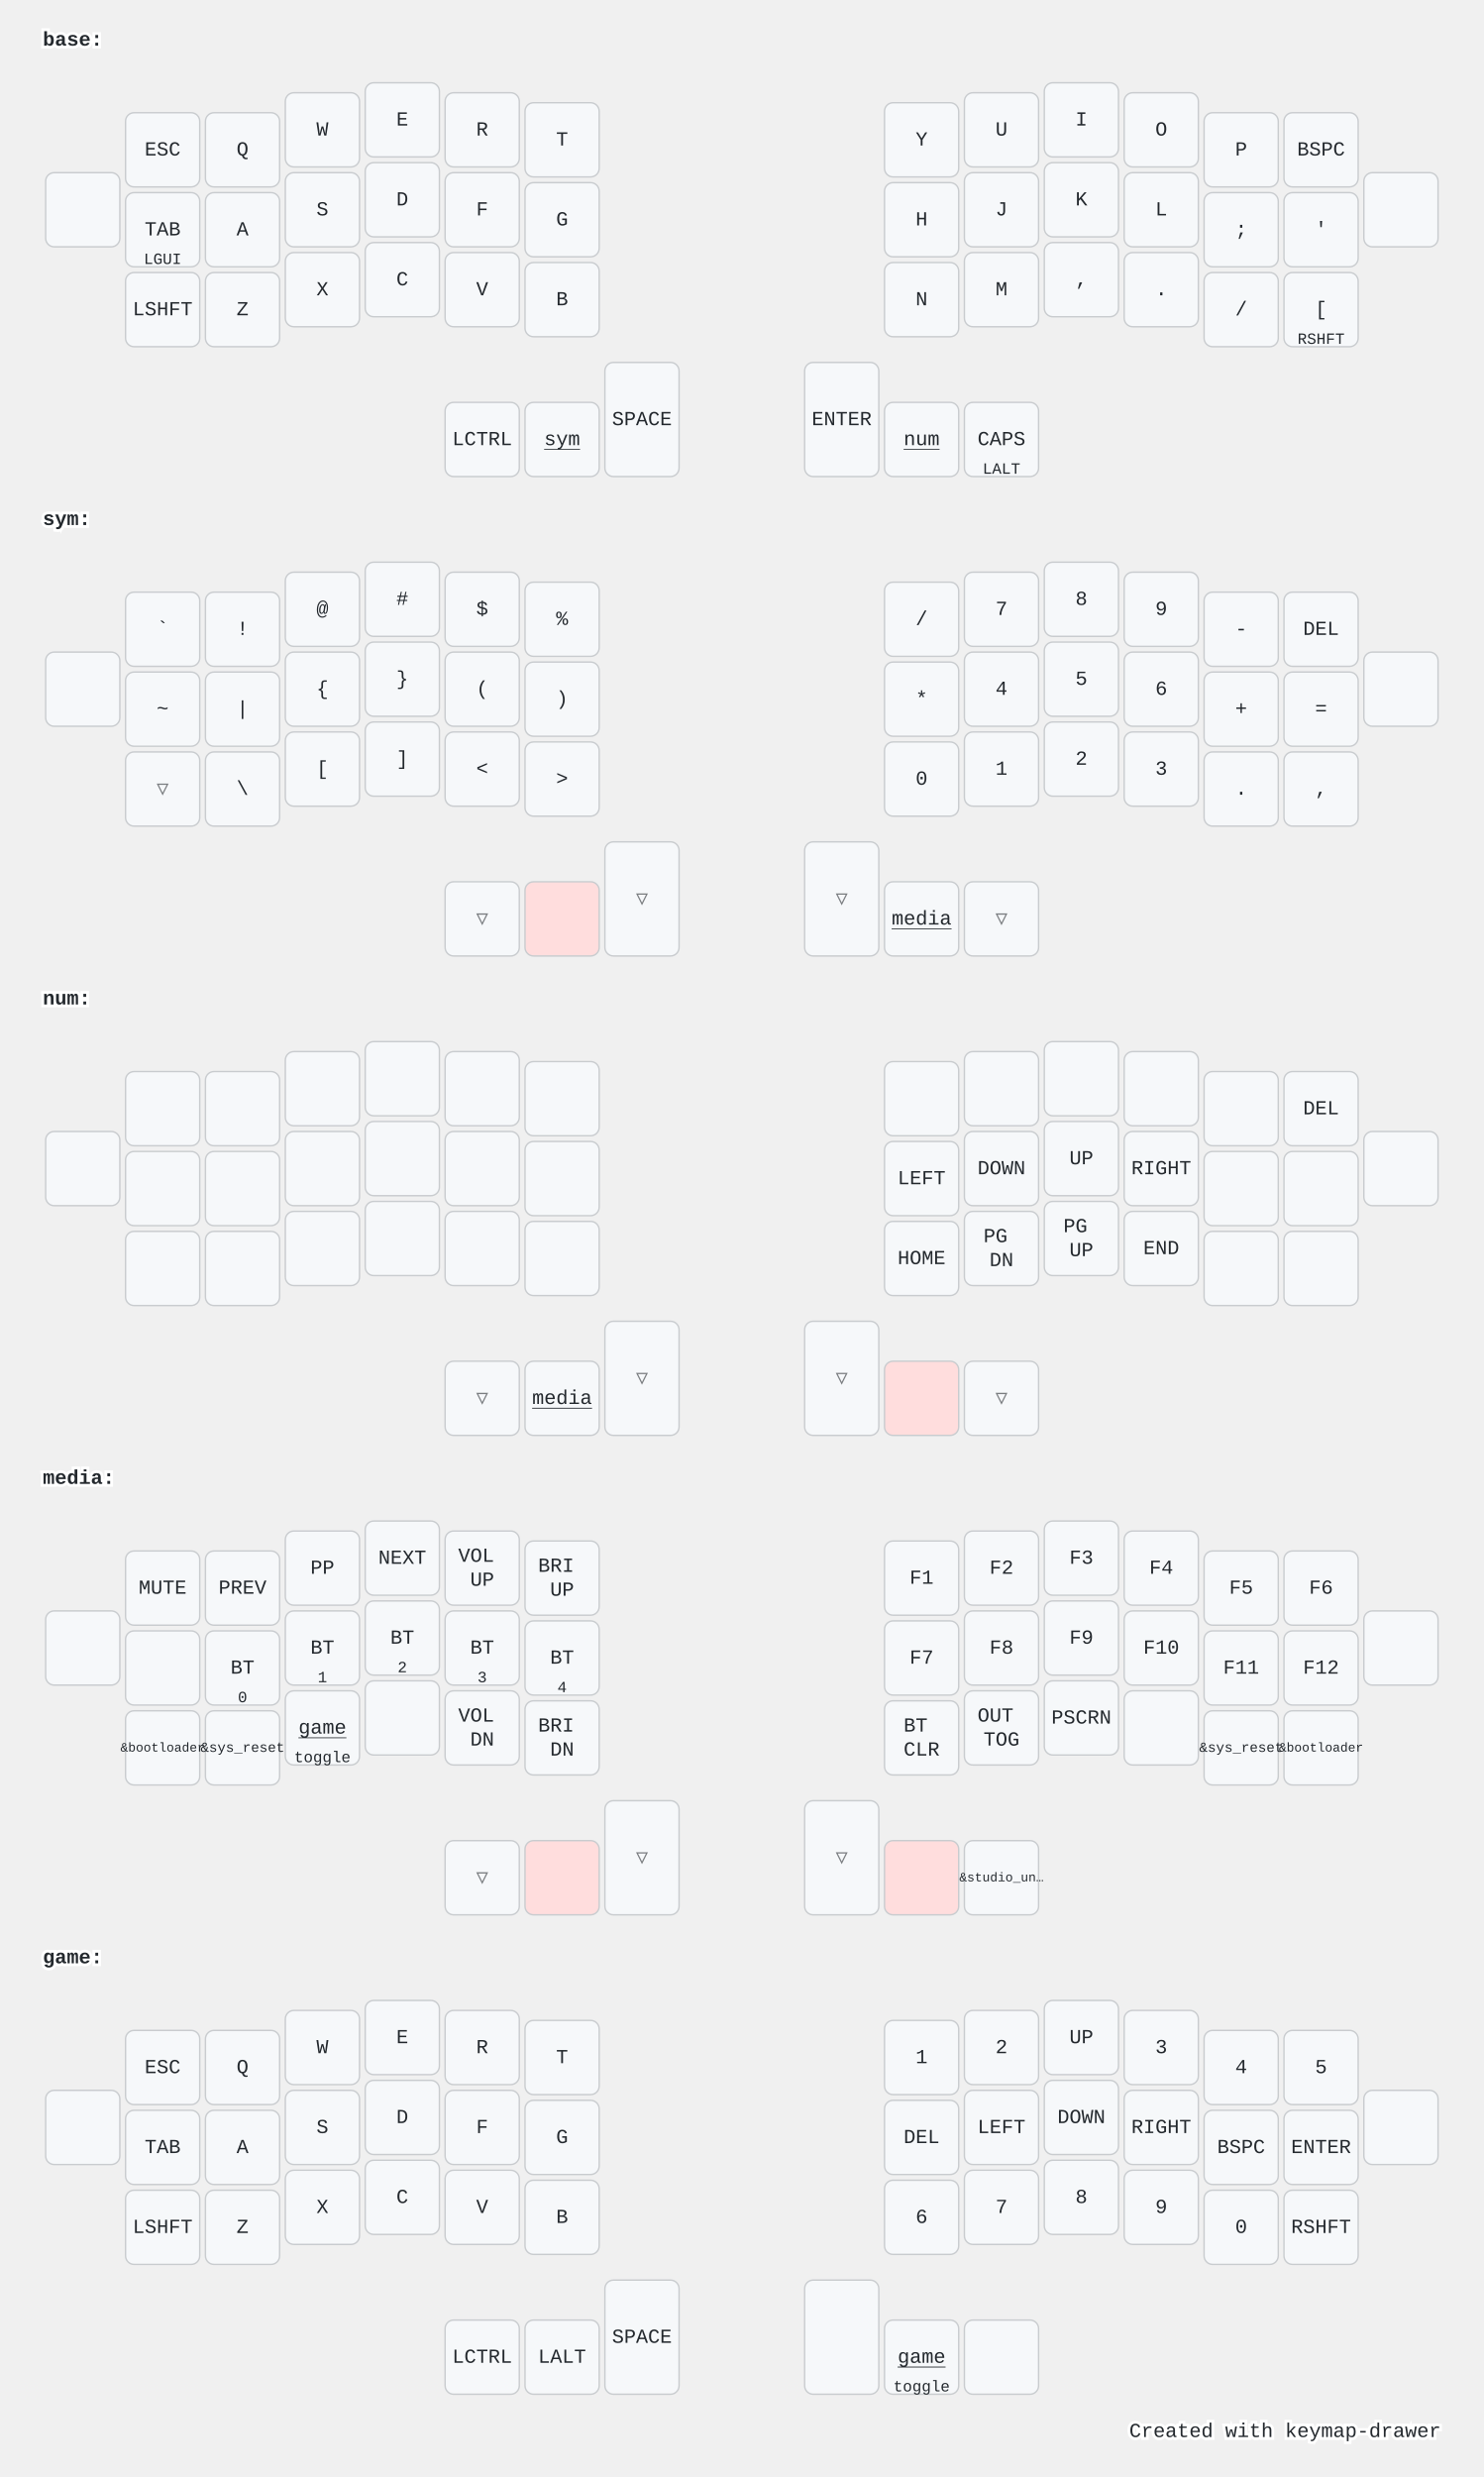
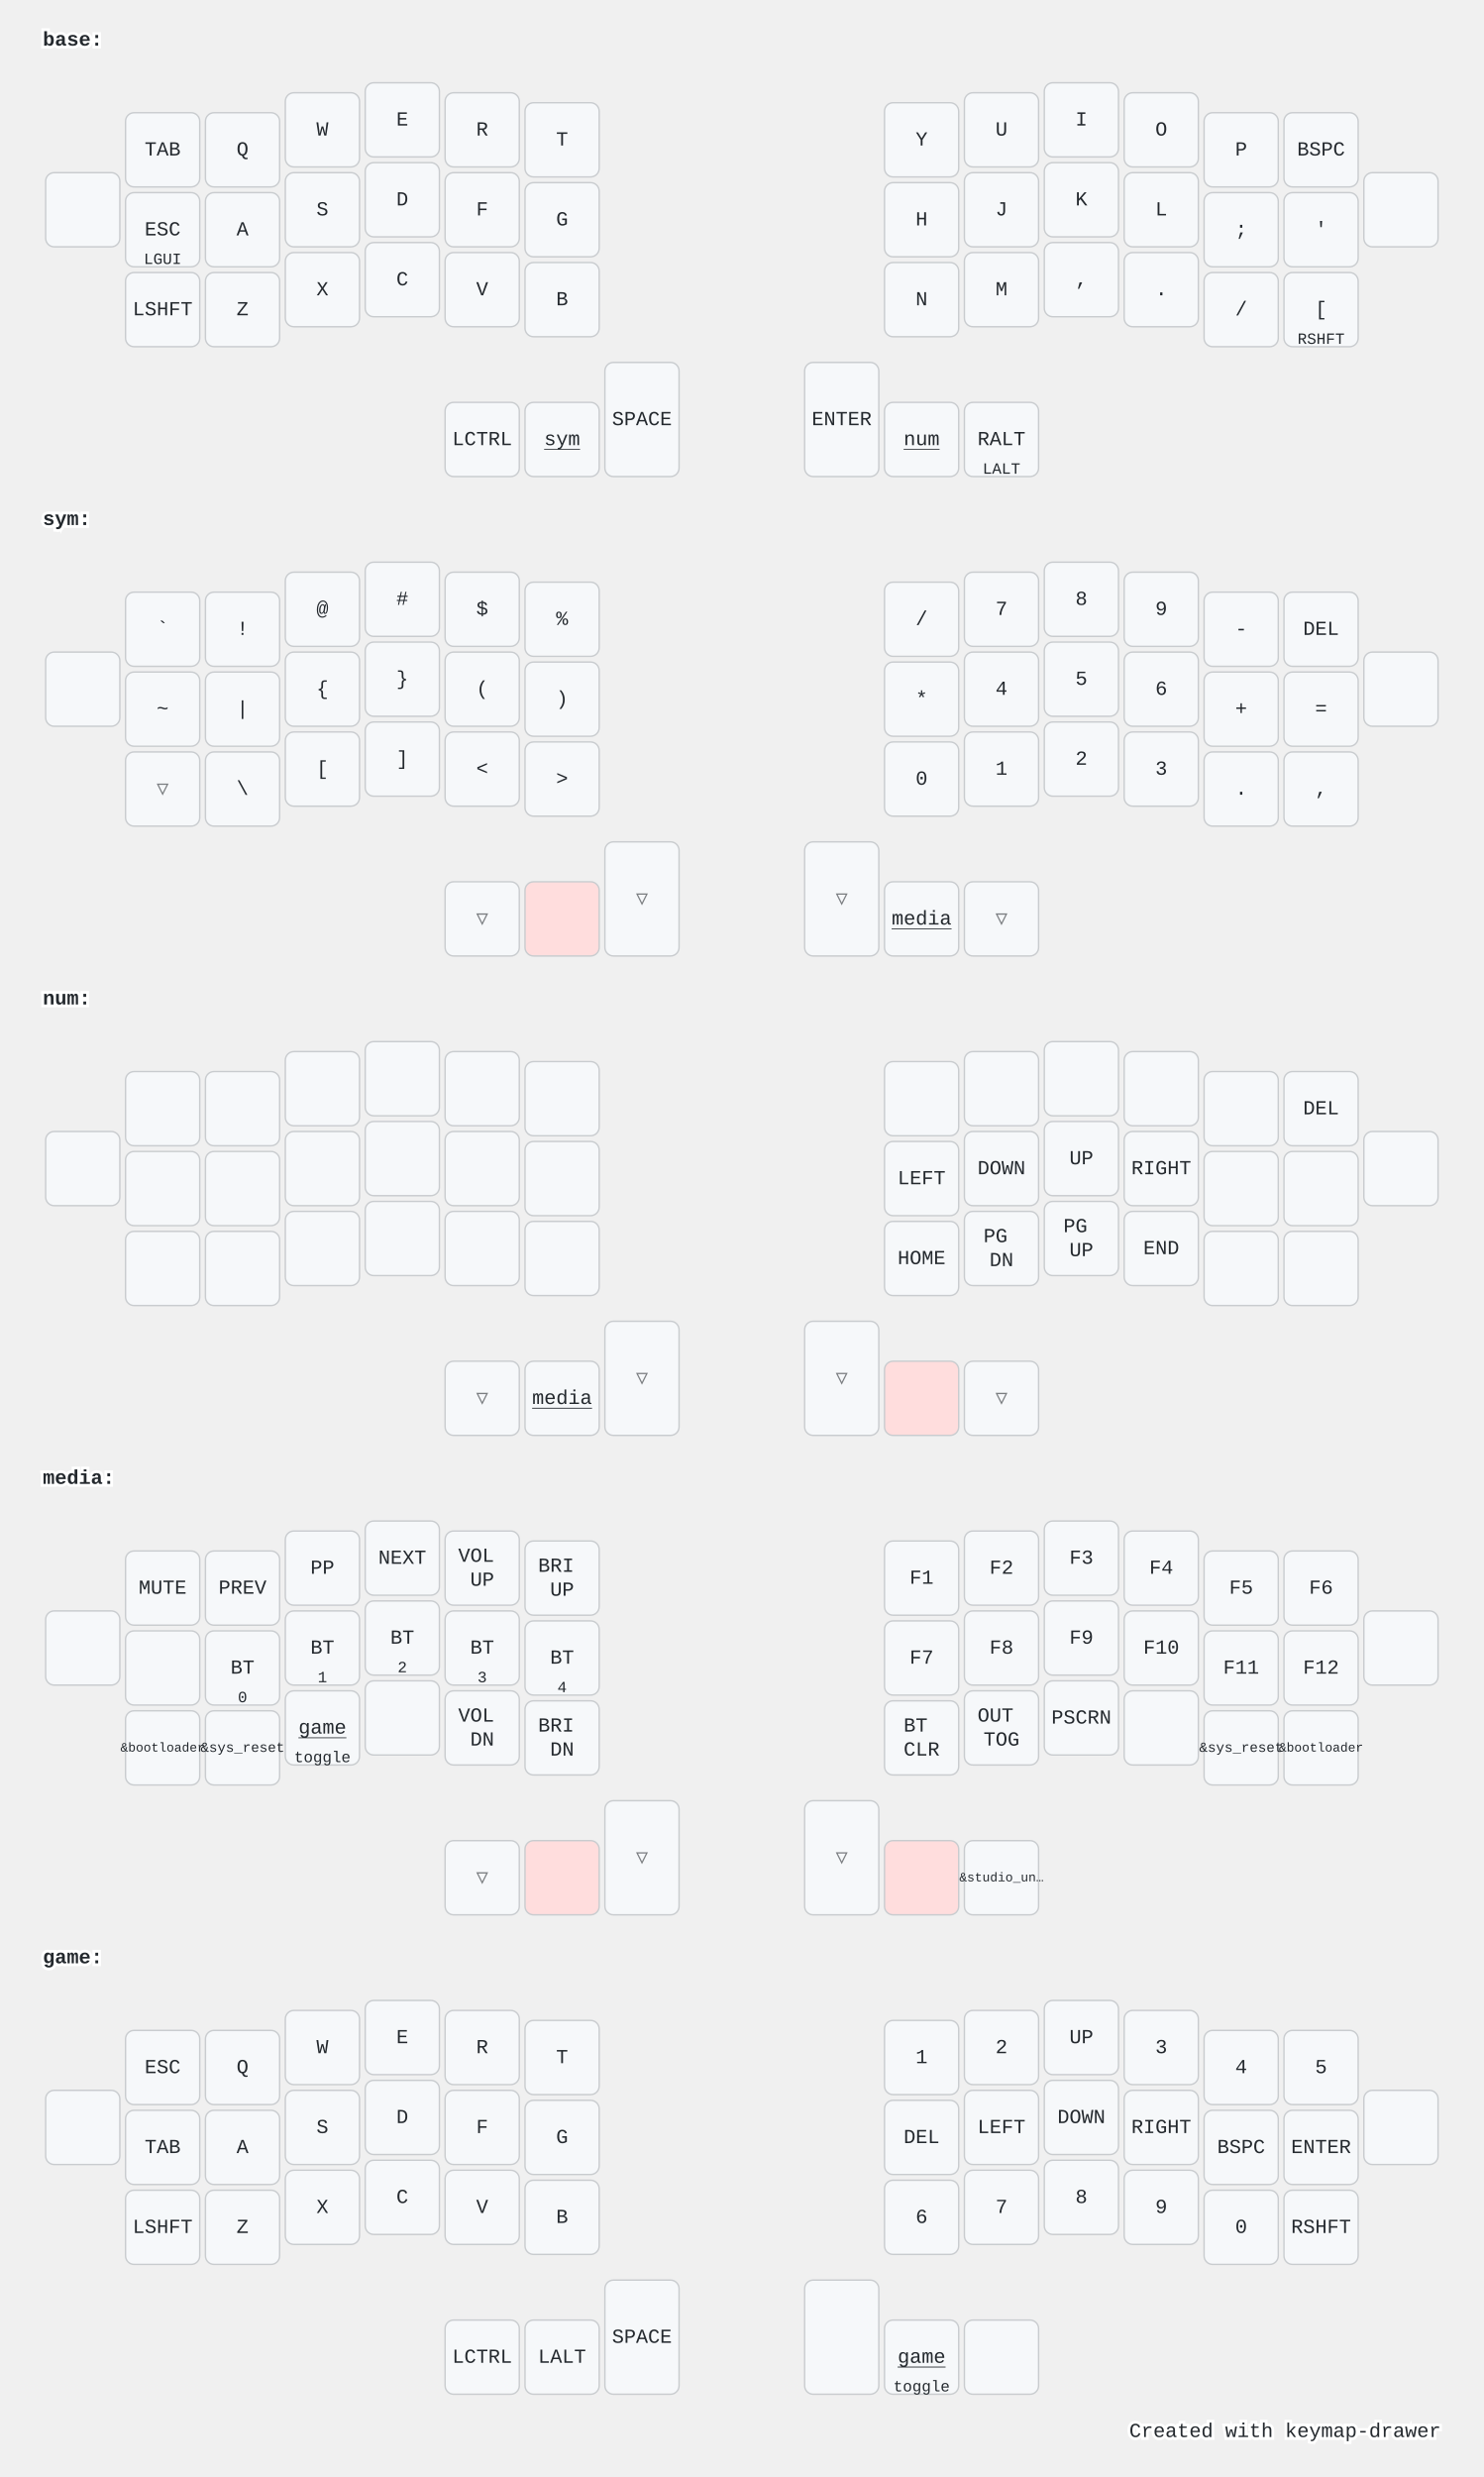
<svg xmlns="http://www.w3.org/2000/svg" width="1040" height="1736" viewBox="0 0 1040 1736" class="keymap">
  <style>/* inherit to force styles through use tags */
svg path {
    fill: inherit;
}

/* font and background color specifications */
svg.keymap {
    font-family: SFMono-Regular,Consolas,Liberation Mono,Menlo,monospace;
    font-size: 14px;
    font-kerning: normal;
    text-rendering: optimizeLegibility;
    fill: #24292e;
}

/* default key styling */
rect.key {
    fill: #f6f8fa;
}

rect.key, rect.combo {
    stroke: #c9cccf;
    stroke-width: 1;
}

/* default key side styling, only used is draw_key_sides is set */
rect.side {
    filter: brightness(90%);
}

/* color accent for combo boxes */
rect.combo, rect.combo-separate {
    fill: #cdf;
}

/* color accent for held keys */
rect.held, rect.combo.held {
    fill: #fdd;
}

/* color accent for ghost (optional) keys */
rect.ghost, rect.combo.ghost {
    stroke-dasharray: 4, 4;
    stroke-width: 2;
}

text {
    text-anchor: middle;
    dominant-baseline: middle;
}

/* styling for layer labels */
text.label {
    font-weight: bold;
    text-anchor: start;
    stroke: white;
    stroke-width: 4;
    paint-order: stroke;
}

/* styling for optional footer */
text.footer {
    text-anchor: end;
    dominant-baseline: auto;
    stroke: white;
    stroke-width: 4;
    paint-order: stroke;
}

/* styling for combo tap, and key non-tap label text */
text.combo, text.hold, text.shifted, text.left, text.right, text.tl, text.tr, text.bl, text.br {
    font-size: 11px;
}

text.hold, text.bl, text.br {
    text-anchor: middle;
    dominant-baseline: auto;
}

text.shifted, text.tl, text.tr {
    text-anchor: middle;
    dominant-baseline: hanging;
}

text.left, text.tl, text.bl {
    text-anchor: start;
}

text.right, text.tr, text.br {
    text-anchor: end;
}

text.layer-activator {
    text-decoration: underline;
}

/* styling for hold/shifted label text in combo box */
text.combo.hold, text.combo.shifted, text.combo.left, text.combo.right {
    font-size: 8px;
}

/* lighter symbol for transparent keys */
text.trans {
    fill: #7b7e81;
}

/* styling for combo dendrons */
path.combo {
    stroke-width: 1;
    stroke: gray;
    fill: none;
}

/* Start Tabler Icons Cleanup */
/* cannot use height/width with glyphs */
.icon-tabler &gt; path {
    fill: inherit;
    stroke: inherit;
    stroke-width: 2;
}
/* hide tabler's default box */
.icon-tabler &gt; path[stroke="none"][fill="none"] {
    visibility: hidden;
}
/* End Tabler Icons Cleanup */

@media (prefers-color-scheme: dark) {
svg.keymap { fill: #d1d6db; }
rect.key { fill: #3f4750; }
rect.key, rect.combo { stroke: #60666c; }
rect.combo, rect.combo-separate { fill: #1f3d7a; }
rect.held, rect.combo.held { fill: #854747; }
text.label, text.footer { stroke: black; }
text.trans { fill: #7e8184; }
path.combo { stroke: #7f7f7f; }

}</style>
  <g transform="translate(30, 0)" class="layer-base">
    <text x="0" y="28" class="label" id="base">base:</text>
    <g transform="translate(0, 56)">
      <g transform="translate(28, 91)" class="key keypos-0">
        <rect rx="6" ry="6" x="-26" y="-26" width="52" height="52" class="key" />
      </g>
      <g transform="translate(84, 49)" class="key keypos-1">
        <rect rx="6" ry="6" x="-26" y="-26" width="52" height="52" class="key" />
+         <text x="0" y="0" class="key tap">TAB</text>
+       </g>
+       <g transform="translate(140, 49)" class="key keypos-2">
+         <rect rx="6" ry="6" x="-26" y="-26" width="52" height="52" class="key" />
+         <text x="0" y="0" class="key tap">Q</text>
+       </g>
+       <g transform="translate(196, 35)" class="key keypos-3">
+         <rect rx="6" ry="6" x="-26" y="-26" width="52" height="52" class="key" />
+         <text x="0" y="0" class="key tap">W</text>
+       </g>
+       <g transform="translate(252, 28)" class="key keypos-4">
+         <rect rx="6" ry="6" x="-26" y="-26" width="52" height="52" class="key" />
+         <text x="0" y="0" class="key tap">E</text>
+       </g>
+       <g transform="translate(308, 35)" class="key keypos-5">
+         <rect rx="6" ry="6" x="-26" y="-26" width="52" height="52" class="key" />
+         <text x="0" y="0" class="key tap">R</text>
+       </g>
+       <g transform="translate(364, 42)" class="key keypos-6">
+         <rect rx="6" ry="6" x="-26" y="-26" width="52" height="52" class="key" />
+         <text x="0" y="0" class="key tap">T</text>
+       </g>
+       <g transform="translate(616, 42)" class="key keypos-7">
+         <rect rx="6" ry="6" x="-26" y="-26" width="52" height="52" class="key" />
+         <text x="0" y="0" class="key tap">Y</text>
+       </g>
+       <g transform="translate(672, 35)" class="key keypos-8">
+         <rect rx="6" ry="6" x="-26" y="-26" width="52" height="52" class="key" />
+         <text x="0" y="0" class="key tap">U</text>
+       </g>
+       <g transform="translate(728, 28)" class="key keypos-9">
+         <rect rx="6" ry="6" x="-26" y="-26" width="52" height="52" class="key" />
+         <text x="0" y="0" class="key tap">I</text>
+       </g>
+       <g transform="translate(784, 35)" class="key keypos-10">
+         <rect rx="6" ry="6" x="-26" y="-26" width="52" height="52" class="key" />
+         <text x="0" y="0" class="key tap">O</text>
+       </g>
+       <g transform="translate(840, 49)" class="key keypos-11">
+         <rect rx="6" ry="6" x="-26" y="-26" width="52" height="52" class="key" />
+         <text x="0" y="0" class="key tap">P</text>
+       </g>
+       <g transform="translate(896, 49)" class="key keypos-12">
+         <rect rx="6" ry="6" x="-26" y="-26" width="52" height="52" class="key" />
+         <text x="0" y="0" class="key tap">BSPC</text>
+       </g>
+       <g transform="translate(952, 91)" class="key keypos-13">
+         <rect rx="6" ry="6" x="-26" y="-26" width="52" height="52" class="key" />
+       </g>
+       <g transform="translate(84, 105)" class="key keypos-14">
+         <rect rx="6" ry="6" x="-26" y="-26" width="52" height="52" class="key" />
        <text x="0" y="0" class="key tap">ESC</text>
-       </g>
-       <g transform="translate(140, 49)" class="key keypos-2">
-         <rect rx="6" ry="6" x="-26" y="-26" width="52" height="52" class="key" />
-         <text x="0" y="0" class="key tap">Q</text>
-       </g>
-       <g transform="translate(196, 35)" class="key keypos-3">
-         <rect rx="6" ry="6" x="-26" y="-26" width="52" height="52" class="key" />
-         <text x="0" y="0" class="key tap">W</text>
-       </g>
-       <g transform="translate(252, 28)" class="key keypos-4">
-         <rect rx="6" ry="6" x="-26" y="-26" width="52" height="52" class="key" />
-         <text x="0" y="0" class="key tap">E</text>
-       </g>
-       <g transform="translate(308, 35)" class="key keypos-5">
-         <rect rx="6" ry="6" x="-26" y="-26" width="52" height="52" class="key" />
-         <text x="0" y="0" class="key tap">R</text>
-       </g>
-       <g transform="translate(364, 42)" class="key keypos-6">
-         <rect rx="6" ry="6" x="-26" y="-26" width="52" height="52" class="key" />
-         <text x="0" y="0" class="key tap">T</text>
-       </g>
-       <g transform="translate(616, 42)" class="key keypos-7">
-         <rect rx="6" ry="6" x="-26" y="-26" width="52" height="52" class="key" />
-         <text x="0" y="0" class="key tap">Y</text>
-       </g>
-       <g transform="translate(672, 35)" class="key keypos-8">
-         <rect rx="6" ry="6" x="-26" y="-26" width="52" height="52" class="key" />
-         <text x="0" y="0" class="key tap">U</text>
-       </g>
-       <g transform="translate(728, 28)" class="key keypos-9">
-         <rect rx="6" ry="6" x="-26" y="-26" width="52" height="52" class="key" />
-         <text x="0" y="0" class="key tap">I</text>
-       </g>
-       <g transform="translate(784, 35)" class="key keypos-10">
-         <rect rx="6" ry="6" x="-26" y="-26" width="52" height="52" class="key" />
-         <text x="0" y="0" class="key tap">O</text>
-       </g>
-       <g transform="translate(840, 49)" class="key keypos-11">
-         <rect rx="6" ry="6" x="-26" y="-26" width="52" height="52" class="key" />
-         <text x="0" y="0" class="key tap">P</text>
-       </g>
-       <g transform="translate(896, 49)" class="key keypos-12">
-         <rect rx="6" ry="6" x="-26" y="-26" width="52" height="52" class="key" />
-         <text x="0" y="0" class="key tap">BSPC</text>
-       </g>
-       <g transform="translate(952, 91)" class="key keypos-13">
-         <rect rx="6" ry="6" x="-26" y="-26" width="52" height="52" class="key" />
-       </g>
-       <g transform="translate(84, 105)" class="key keypos-14">
-         <rect rx="6" ry="6" x="-26" y="-26" width="52" height="52" class="key" />
-         <text x="0" y="0" class="key tap">TAB</text>
        <text x="0" y="24" class="key hold">LGUI</text>
      </g>
      <g transform="translate(140, 105)" class="key keypos-15">
        <rect rx="6" ry="6" x="-26" y="-26" width="52" height="52" class="key" />
        <text x="0" y="0" class="key tap">A</text>
      </g>
      <g transform="translate(196, 91)" class="key keypos-16">
        <rect rx="6" ry="6" x="-26" y="-26" width="52" height="52" class="key" />
        <text x="0" y="0" class="key tap">S</text>
      </g>
      <g transform="translate(252, 84)" class="key keypos-17">
        <rect rx="6" ry="6" x="-26" y="-26" width="52" height="52" class="key" />
        <text x="0" y="0" class="key tap">D</text>
      </g>
      <g transform="translate(308, 91)" class="key keypos-18">
        <rect rx="6" ry="6" x="-26" y="-26" width="52" height="52" class="key" />
        <text x="0" y="0" class="key tap">F</text>
      </g>
      <g transform="translate(364, 98)" class="key keypos-19">
        <rect rx="6" ry="6" x="-26" y="-26" width="52" height="52" class="key" />
        <text x="0" y="0" class="key tap">G</text>
      </g>
      <g transform="translate(616, 98)" class="key keypos-20">
        <rect rx="6" ry="6" x="-26" y="-26" width="52" height="52" class="key" />
        <text x="0" y="0" class="key tap">H</text>
      </g>
      <g transform="translate(672, 91)" class="key keypos-21">
        <rect rx="6" ry="6" x="-26" y="-26" width="52" height="52" class="key" />
        <text x="0" y="0" class="key tap">J</text>
      </g>
      <g transform="translate(728, 84)" class="key keypos-22">
        <rect rx="6" ry="6" x="-26" y="-26" width="52" height="52" class="key" />
        <text x="0" y="0" class="key tap">K</text>
      </g>
      <g transform="translate(784, 91)" class="key keypos-23">
        <rect rx="6" ry="6" x="-26" y="-26" width="52" height="52" class="key" />
        <text x="0" y="0" class="key tap">L</text>
      </g>
      <g transform="translate(840, 105)" class="key keypos-24">
        <rect rx="6" ry="6" x="-26" y="-26" width="52" height="52" class="key" />
        <text x="0" y="0" class="key tap">;</text>
      </g>
      <g transform="translate(896, 105)" class="key keypos-25">
        <rect rx="6" ry="6" x="-26" y="-26" width="52" height="52" class="key" />
        <text x="0" y="0" class="key tap">'</text>
      </g>
      <g transform="translate(84, 161)" class="key keypos-26">
        <rect rx="6" ry="6" x="-26" y="-26" width="52" height="52" class="key" />
        <text x="0" y="0" class="key tap">LSHFT</text>
      </g>
      <g transform="translate(140, 161)" class="key keypos-27">
        <rect rx="6" ry="6" x="-26" y="-26" width="52" height="52" class="key" />
        <text x="0" y="0" class="key tap">Z</text>
      </g>
      <g transform="translate(196, 147)" class="key keypos-28">
        <rect rx="6" ry="6" x="-26" y="-26" width="52" height="52" class="key" />
        <text x="0" y="0" class="key tap">X</text>
      </g>
      <g transform="translate(252, 140)" class="key keypos-29">
        <rect rx="6" ry="6" x="-26" y="-26" width="52" height="52" class="key" />
        <text x="0" y="0" class="key tap">C</text>
      </g>
      <g transform="translate(308, 147)" class="key keypos-30">
        <rect rx="6" ry="6" x="-26" y="-26" width="52" height="52" class="key" />
        <text x="0" y="0" class="key tap">V</text>
      </g>
      <g transform="translate(364, 154)" class="key keypos-31">
        <rect rx="6" ry="6" x="-26" y="-26" width="52" height="52" class="key" />
        <text x="0" y="0" class="key tap">B</text>
      </g>
      <g transform="translate(616, 154)" class="key keypos-32">
        <rect rx="6" ry="6" x="-26" y="-26" width="52" height="52" class="key" />
        <text x="0" y="0" class="key tap">N</text>
      </g>
      <g transform="translate(672, 147)" class="key keypos-33">
        <rect rx="6" ry="6" x="-26" y="-26" width="52" height="52" class="key" />
        <text x="0" y="0" class="key tap">M</text>
      </g>
      <g transform="translate(728, 140)" class="key keypos-34">
        <rect rx="6" ry="6" x="-26" y="-26" width="52" height="52" class="key" />
        <text x="0" y="0" class="key tap">,</text>
      </g>
      <g transform="translate(784, 147)" class="key keypos-35">
        <rect rx="6" ry="6" x="-26" y="-26" width="52" height="52" class="key" />
        <text x="0" y="0" class="key tap">.</text>
      </g>
      <g transform="translate(840, 161)" class="key keypos-36">
        <rect rx="6" ry="6" x="-26" y="-26" width="52" height="52" class="key" />
        <text x="0" y="0" class="key tap">/</text>
      </g>
      <g transform="translate(896, 161)" class="key keypos-37">
        <rect rx="6" ry="6" x="-26" y="-26" width="52" height="52" class="key" />
        <text x="0" y="0" class="key tap">[</text>
        <text x="0" y="24" class="key hold">RSHFT</text>
      </g>
      <g transform="translate(308, 252)" class="key keypos-38">
        <rect rx="6" ry="6" x="-26" y="-26" width="52" height="52" class="key" />
        <text x="0" y="0" class="key tap">LCTRL</text>
      </g>
      <g transform="translate(364, 252)" class="key keypos-39">
        <rect rx="6" ry="6" x="-26" y="-26" width="52" height="52" class="key" />
        <a href="#sym">
          <text x="0" y="0" class="key tap layer-activator">sym</text>
        </a>
      </g>
      <g transform="translate(420, 238)" class="key keypos-40">
        <rect rx="6" ry="6" x="-26" y="-40" width="52" height="80" class="key" />
        <text x="0" y="0" class="key tap">SPACE</text>
      </g>
      <g transform="translate(560, 238)" class="key keypos-41">
        <rect rx="6" ry="6" x="-26" y="-40" width="52" height="80" class="key" />
        <text x="0" y="0" class="key tap">ENTER</text>
      </g>
      <g transform="translate(616, 252)" class="key keypos-42">
        <rect rx="6" ry="6" x="-26" y="-26" width="52" height="52" class="key" />
        <a href="#num">
          <text x="0" y="0" class="key tap layer-activator">num</text>
        </a>
      </g>
      <g transform="translate(672, 252)" class="key keypos-43">
        <rect rx="6" ry="6" x="-26" y="-26" width="52" height="52" class="key" />
-         <text x="0" y="0" class="key tap">CAPS</text>
+         <text x="0" y="0" class="key tap">RALT</text>
        <text x="0" y="24" class="key hold">LALT</text>
      </g>
    </g>
  </g>
  <g transform="translate(30, 336)" class="layer-sym">
    <text x="0" y="28" class="label" id="sym">sym:</text>
    <g transform="translate(0, 56)">
      <g transform="translate(28, 91)" class="key keypos-0">
        <rect rx="6" ry="6" x="-26" y="-26" width="52" height="52" class="key" />
      </g>
      <g transform="translate(84, 49)" class="key keypos-1">
        <rect rx="6" ry="6" x="-26" y="-26" width="52" height="52" class="key" />
        <text x="0" y="0" class="key tap">`</text>
      </g>
      <g transform="translate(140, 49)" class="key keypos-2">
        <rect rx="6" ry="6" x="-26" y="-26" width="52" height="52" class="key" />
        <text x="0" y="0" class="key tap">!</text>
      </g>
      <g transform="translate(196, 35)" class="key keypos-3">
        <rect rx="6" ry="6" x="-26" y="-26" width="52" height="52" class="key" />
        <text x="0" y="0" class="key tap">@</text>
      </g>
      <g transform="translate(252, 28)" class="key keypos-4">
        <rect rx="6" ry="6" x="-26" y="-26" width="52" height="52" class="key" />
        <text x="0" y="0" class="key tap">#</text>
      </g>
      <g transform="translate(308, 35)" class="key keypos-5">
        <rect rx="6" ry="6" x="-26" y="-26" width="52" height="52" class="key" />
        <text x="0" y="0" class="key tap">$</text>
      </g>
      <g transform="translate(364, 42)" class="key keypos-6">
        <rect rx="6" ry="6" x="-26" y="-26" width="52" height="52" class="key" />
        <text x="0" y="0" class="key tap">%</text>
      </g>
      <g transform="translate(616, 42)" class="key keypos-7">
        <rect rx="6" ry="6" x="-26" y="-26" width="52" height="52" class="key" />
        <text x="0" y="0" class="key tap">/</text>
      </g>
      <g transform="translate(672, 35)" class="key keypos-8">
        <rect rx="6" ry="6" x="-26" y="-26" width="52" height="52" class="key" />
        <text x="0" y="0" class="key tap">7</text>
      </g>
      <g transform="translate(728, 28)" class="key keypos-9">
        <rect rx="6" ry="6" x="-26" y="-26" width="52" height="52" class="key" />
        <text x="0" y="0" class="key tap">8</text>
      </g>
      <g transform="translate(784, 35)" class="key keypos-10">
        <rect rx="6" ry="6" x="-26" y="-26" width="52" height="52" class="key" />
        <text x="0" y="0" class="key tap">9</text>
      </g>
      <g transform="translate(840, 49)" class="key keypos-11">
        <rect rx="6" ry="6" x="-26" y="-26" width="52" height="52" class="key" />
        <text x="0" y="0" class="key tap">-</text>
      </g>
      <g transform="translate(896, 49)" class="key keypos-12">
        <rect rx="6" ry="6" x="-26" y="-26" width="52" height="52" class="key" />
        <text x="0" y="0" class="key tap">DEL</text>
      </g>
      <g transform="translate(952, 91)" class="key keypos-13">
        <rect rx="6" ry="6" x="-26" y="-26" width="52" height="52" class="key" />
      </g>
      <g transform="translate(84, 105)" class="key keypos-14">
        <rect rx="6" ry="6" x="-26" y="-26" width="52" height="52" class="key" />
        <text x="0" y="0" class="key tap">~</text>
      </g>
      <g transform="translate(140, 105)" class="key keypos-15">
        <rect rx="6" ry="6" x="-26" y="-26" width="52" height="52" class="key" />
        <text x="0" y="0" class="key tap">|</text>
      </g>
      <g transform="translate(196, 91)" class="key keypos-16">
        <rect rx="6" ry="6" x="-26" y="-26" width="52" height="52" class="key" />
        <text x="0" y="0" class="key tap">{</text>
      </g>
      <g transform="translate(252, 84)" class="key keypos-17">
        <rect rx="6" ry="6" x="-26" y="-26" width="52" height="52" class="key" />
        <text x="0" y="0" class="key tap">}</text>
      </g>
      <g transform="translate(308, 91)" class="key keypos-18">
        <rect rx="6" ry="6" x="-26" y="-26" width="52" height="52" class="key" />
        <text x="0" y="0" class="key tap">(</text>
      </g>
      <g transform="translate(364, 98)" class="key keypos-19">
        <rect rx="6" ry="6" x="-26" y="-26" width="52" height="52" class="key" />
        <text x="0" y="0" class="key tap">)</text>
      </g>
      <g transform="translate(616, 98)" class="key keypos-20">
        <rect rx="6" ry="6" x="-26" y="-26" width="52" height="52" class="key" />
        <text x="0" y="0" class="key tap">*</text>
      </g>
      <g transform="translate(672, 91)" class="key keypos-21">
        <rect rx="6" ry="6" x="-26" y="-26" width="52" height="52" class="key" />
        <text x="0" y="0" class="key tap">4</text>
      </g>
      <g transform="translate(728, 84)" class="key keypos-22">
        <rect rx="6" ry="6" x="-26" y="-26" width="52" height="52" class="key" />
        <text x="0" y="0" class="key tap">5</text>
      </g>
      <g transform="translate(784, 91)" class="key keypos-23">
        <rect rx="6" ry="6" x="-26" y="-26" width="52" height="52" class="key" />
        <text x="0" y="0" class="key tap">6</text>
      </g>
      <g transform="translate(840, 105)" class="key keypos-24">
        <rect rx="6" ry="6" x="-26" y="-26" width="52" height="52" class="key" />
        <text x="0" y="0" class="key tap">+</text>
      </g>
      <g transform="translate(896, 105)" class="key keypos-25">
        <rect rx="6" ry="6" x="-26" y="-26" width="52" height="52" class="key" />
        <text x="0" y="0" class="key tap">=</text>
      </g>
      <g transform="translate(84, 161)" class="key trans keypos-26">
        <rect rx="6" ry="6" x="-26" y="-26" width="52" height="52" class="key trans" />
        <text x="0" y="0" class="key trans tap">▽</text>
      </g>
      <g transform="translate(140, 161)" class="key keypos-27">
        <rect rx="6" ry="6" x="-26" y="-26" width="52" height="52" class="key" />
        <text x="0" y="0" class="key tap">\</text>
      </g>
      <g transform="translate(196, 147)" class="key keypos-28">
        <rect rx="6" ry="6" x="-26" y="-26" width="52" height="52" class="key" />
        <text x="0" y="0" class="key tap">[</text>
      </g>
      <g transform="translate(252, 140)" class="key keypos-29">
        <rect rx="6" ry="6" x="-26" y="-26" width="52" height="52" class="key" />
        <text x="0" y="0" class="key tap">]</text>
      </g>
      <g transform="translate(308, 147)" class="key keypos-30">
        <rect rx="6" ry="6" x="-26" y="-26" width="52" height="52" class="key" />
        <text x="0" y="0" class="key tap">&lt;</text>
      </g>
      <g transform="translate(364, 154)" class="key keypos-31">
        <rect rx="6" ry="6" x="-26" y="-26" width="52" height="52" class="key" />
        <text x="0" y="0" class="key tap">&gt;</text>
      </g>
      <g transform="translate(616, 154)" class="key keypos-32">
        <rect rx="6" ry="6" x="-26" y="-26" width="52" height="52" class="key" />
        <text x="0" y="0" class="key tap">0</text>
      </g>
      <g transform="translate(672, 147)" class="key keypos-33">
        <rect rx="6" ry="6" x="-26" y="-26" width="52" height="52" class="key" />
        <text x="0" y="0" class="key tap">1</text>
      </g>
      <g transform="translate(728, 140)" class="key keypos-34">
        <rect rx="6" ry="6" x="-26" y="-26" width="52" height="52" class="key" />
        <text x="0" y="0" class="key tap">2</text>
      </g>
      <g transform="translate(784, 147)" class="key keypos-35">
        <rect rx="6" ry="6" x="-26" y="-26" width="52" height="52" class="key" />
        <text x="0" y="0" class="key tap">3</text>
      </g>
      <g transform="translate(840, 161)" class="key keypos-36">
        <rect rx="6" ry="6" x="-26" y="-26" width="52" height="52" class="key" />
        <text x="0" y="0" class="key tap">.</text>
      </g>
      <g transform="translate(896, 161)" class="key keypos-37">
        <rect rx="6" ry="6" x="-26" y="-26" width="52" height="52" class="key" />
        <text x="0" y="0" class="key tap">,</text>
      </g>
      <g transform="translate(308, 252)" class="key trans keypos-38">
        <rect rx="6" ry="6" x="-26" y="-26" width="52" height="52" class="key trans" />
        <text x="0" y="0" class="key trans tap">▽</text>
      </g>
      <g transform="translate(364, 252)" class="key held keypos-39">
        <rect rx="6" ry="6" x="-26" y="-26" width="52" height="52" class="key held" />
      </g>
      <g transform="translate(420, 238)" class="key trans keypos-40">
        <rect rx="6" ry="6" x="-26" y="-40" width="52" height="80" class="key trans" />
        <text x="0" y="0" class="key trans tap">▽</text>
      </g>
      <g transform="translate(560, 238)" class="key trans keypos-41">
        <rect rx="6" ry="6" x="-26" y="-40" width="52" height="80" class="key trans" />
        <text x="0" y="0" class="key trans tap">▽</text>
      </g>
      <g transform="translate(616, 252)" class="key keypos-42">
        <rect rx="6" ry="6" x="-26" y="-26" width="52" height="52" class="key" />
        <a href="#media">
          <text x="0" y="0" class="key tap layer-activator">media</text>
        </a>
      </g>
      <g transform="translate(672, 252)" class="key trans keypos-43">
        <rect rx="6" ry="6" x="-26" y="-26" width="52" height="52" class="key trans" />
        <text x="0" y="0" class="key trans tap">▽</text>
      </g>
    </g>
  </g>
  <g transform="translate(30, 672)" class="layer-num">
    <text x="0" y="28" class="label" id="num">num:</text>
    <g transform="translate(0, 56)">
      <g transform="translate(28, 91)" class="key keypos-0">
        <rect rx="6" ry="6" x="-26" y="-26" width="52" height="52" class="key" />
      </g>
      <g transform="translate(84, 49)" class="key keypos-1">
        <rect rx="6" ry="6" x="-26" y="-26" width="52" height="52" class="key" />
      </g>
      <g transform="translate(140, 49)" class="key keypos-2">
        <rect rx="6" ry="6" x="-26" y="-26" width="52" height="52" class="key" />
      </g>
      <g transform="translate(196, 35)" class="key keypos-3">
        <rect rx="6" ry="6" x="-26" y="-26" width="52" height="52" class="key" />
      </g>
      <g transform="translate(252, 28)" class="key keypos-4">
        <rect rx="6" ry="6" x="-26" y="-26" width="52" height="52" class="key" />
      </g>
      <g transform="translate(308, 35)" class="key keypos-5">
        <rect rx="6" ry="6" x="-26" y="-26" width="52" height="52" class="key" />
      </g>
      <g transform="translate(364, 42)" class="key keypos-6">
        <rect rx="6" ry="6" x="-26" y="-26" width="52" height="52" class="key" />
      </g>
      <g transform="translate(616, 42)" class="key keypos-7">
        <rect rx="6" ry="6" x="-26" y="-26" width="52" height="52" class="key" />
      </g>
      <g transform="translate(672, 35)" class="key keypos-8">
        <rect rx="6" ry="6" x="-26" y="-26" width="52" height="52" class="key" />
      </g>
      <g transform="translate(728, 28)" class="key keypos-9">
        <rect rx="6" ry="6" x="-26" y="-26" width="52" height="52" class="key" />
      </g>
      <g transform="translate(784, 35)" class="key keypos-10">
        <rect rx="6" ry="6" x="-26" y="-26" width="52" height="52" class="key" />
      </g>
      <g transform="translate(840, 49)" class="key keypos-11">
        <rect rx="6" ry="6" x="-26" y="-26" width="52" height="52" class="key" />
      </g>
      <g transform="translate(896, 49)" class="key keypos-12">
        <rect rx="6" ry="6" x="-26" y="-26" width="52" height="52" class="key" />
        <text x="0" y="0" class="key tap">DEL</text>
      </g>
      <g transform="translate(952, 91)" class="key keypos-13">
        <rect rx="6" ry="6" x="-26" y="-26" width="52" height="52" class="key" />
      </g>
      <g transform="translate(84, 105)" class="key keypos-14">
        <rect rx="6" ry="6" x="-26" y="-26" width="52" height="52" class="key" />
      </g>
      <g transform="translate(140, 105)" class="key keypos-15">
        <rect rx="6" ry="6" x="-26" y="-26" width="52" height="52" class="key" />
      </g>
      <g transform="translate(196, 91)" class="key keypos-16">
        <rect rx="6" ry="6" x="-26" y="-26" width="52" height="52" class="key" />
      </g>
      <g transform="translate(252, 84)" class="key keypos-17">
        <rect rx="6" ry="6" x="-26" y="-26" width="52" height="52" class="key" />
      </g>
      <g transform="translate(308, 91)" class="key keypos-18">
        <rect rx="6" ry="6" x="-26" y="-26" width="52" height="52" class="key" />
      </g>
      <g transform="translate(364, 98)" class="key keypos-19">
        <rect rx="6" ry="6" x="-26" y="-26" width="52" height="52" class="key" />
      </g>
      <g transform="translate(616, 98)" class="key keypos-20">
        <rect rx="6" ry="6" x="-26" y="-26" width="52" height="52" class="key" />
        <text x="0" y="0" class="key tap">LEFT</text>
      </g>
      <g transform="translate(672, 91)" class="key keypos-21">
        <rect rx="6" ry="6" x="-26" y="-26" width="52" height="52" class="key" />
        <text x="0" y="0" class="key tap">DOWN</text>
      </g>
      <g transform="translate(728, 84)" class="key keypos-22">
        <rect rx="6" ry="6" x="-26" y="-26" width="52" height="52" class="key" />
        <text x="0" y="0" class="key tap">UP</text>
      </g>
      <g transform="translate(784, 91)" class="key keypos-23">
        <rect rx="6" ry="6" x="-26" y="-26" width="52" height="52" class="key" />
        <text x="0" y="0" class="key tap">RIGHT</text>
      </g>
      <g transform="translate(840, 105)" class="key keypos-24">
        <rect rx="6" ry="6" x="-26" y="-26" width="52" height="52" class="key" />
      </g>
      <g transform="translate(896, 105)" class="key keypos-25">
        <rect rx="6" ry="6" x="-26" y="-26" width="52" height="52" class="key" />
      </g>
      <g transform="translate(84, 161)" class="key keypos-26">
        <rect rx="6" ry="6" x="-26" y="-26" width="52" height="52" class="key" />
      </g>
      <g transform="translate(140, 161)" class="key keypos-27">
        <rect rx="6" ry="6" x="-26" y="-26" width="52" height="52" class="key" />
      </g>
      <g transform="translate(196, 147)" class="key keypos-28">
        <rect rx="6" ry="6" x="-26" y="-26" width="52" height="52" class="key" />
      </g>
      <g transform="translate(252, 140)" class="key keypos-29">
        <rect rx="6" ry="6" x="-26" y="-26" width="52" height="52" class="key" />
      </g>
      <g transform="translate(308, 147)" class="key keypos-30">
        <rect rx="6" ry="6" x="-26" y="-26" width="52" height="52" class="key" />
      </g>
      <g transform="translate(364, 154)" class="key keypos-31">
        <rect rx="6" ry="6" x="-26" y="-26" width="52" height="52" class="key" />
      </g>
      <g transform="translate(616, 154)" class="key keypos-32">
        <rect rx="6" ry="6" x="-26" y="-26" width="52" height="52" class="key" />
        <text x="0" y="0" class="key tap">HOME</text>
      </g>
      <g transform="translate(672, 147)" class="key keypos-33">
        <rect rx="6" ry="6" x="-26" y="-26" width="52" height="52" class="key" />
        <text x="0" y="0" class="key tap">
          <tspan x="0" dy="-0.6em">PG</tspan>
          <tspan x="0" dy="1.2em">DN</tspan>
        </text>
      </g>
      <g transform="translate(728, 140)" class="key keypos-34">
        <rect rx="6" ry="6" x="-26" y="-26" width="52" height="52" class="key" />
        <text x="0" y="0" class="key tap">
          <tspan x="0" dy="-0.6em">PG</tspan>
          <tspan x="0" dy="1.2em">UP</tspan>
        </text>
      </g>
      <g transform="translate(784, 147)" class="key keypos-35">
        <rect rx="6" ry="6" x="-26" y="-26" width="52" height="52" class="key" />
        <text x="0" y="0" class="key tap">END</text>
      </g>
      <g transform="translate(840, 161)" class="key keypos-36">
        <rect rx="6" ry="6" x="-26" y="-26" width="52" height="52" class="key" />
      </g>
      <g transform="translate(896, 161)" class="key keypos-37">
        <rect rx="6" ry="6" x="-26" y="-26" width="52" height="52" class="key" />
      </g>
      <g transform="translate(308, 252)" class="key trans keypos-38">
        <rect rx="6" ry="6" x="-26" y="-26" width="52" height="52" class="key trans" />
        <text x="0" y="0" class="key trans tap">▽</text>
      </g>
      <g transform="translate(364, 252)" class="key keypos-39">
        <rect rx="6" ry="6" x="-26" y="-26" width="52" height="52" class="key" />
        <a href="#media">
          <text x="0" y="0" class="key tap layer-activator">media</text>
        </a>
      </g>
      <g transform="translate(420, 238)" class="key trans keypos-40">
        <rect rx="6" ry="6" x="-26" y="-40" width="52" height="80" class="key trans" />
        <text x="0" y="0" class="key trans tap">▽</text>
      </g>
      <g transform="translate(560, 238)" class="key trans keypos-41">
        <rect rx="6" ry="6" x="-26" y="-40" width="52" height="80" class="key trans" />
        <text x="0" y="0" class="key trans tap">▽</text>
      </g>
      <g transform="translate(616, 252)" class="key held keypos-42">
        <rect rx="6" ry="6" x="-26" y="-26" width="52" height="52" class="key held" />
      </g>
      <g transform="translate(672, 252)" class="key trans keypos-43">
        <rect rx="6" ry="6" x="-26" y="-26" width="52" height="52" class="key trans" />
        <text x="0" y="0" class="key trans tap">▽</text>
      </g>
    </g>
  </g>
  <g transform="translate(30, 1008)" class="layer-media">
    <text x="0" y="28" class="label" id="media">media:</text>
    <g transform="translate(0, 56)">
      <g transform="translate(28, 91)" class="key keypos-0">
        <rect rx="6" ry="6" x="-26" y="-26" width="52" height="52" class="key" />
      </g>
      <g transform="translate(84, 49)" class="key keypos-1">
        <rect rx="6" ry="6" x="-26" y="-26" width="52" height="52" class="key" />
        <text x="0" y="0" class="key tap">MUTE</text>
      </g>
      <g transform="translate(140, 49)" class="key keypos-2">
        <rect rx="6" ry="6" x="-26" y="-26" width="52" height="52" class="key" />
        <text x="0" y="0" class="key tap">PREV</text>
      </g>
      <g transform="translate(196, 35)" class="key keypos-3">
        <rect rx="6" ry="6" x="-26" y="-26" width="52" height="52" class="key" />
        <text x="0" y="0" class="key tap">PP</text>
      </g>
      <g transform="translate(252, 28)" class="key keypos-4">
        <rect rx="6" ry="6" x="-26" y="-26" width="52" height="52" class="key" />
        <text x="0" y="0" class="key tap">NEXT</text>
      </g>
      <g transform="translate(308, 35)" class="key keypos-5">
        <rect rx="6" ry="6" x="-26" y="-26" width="52" height="52" class="key" />
        <text x="0" y="0" class="key tap">
          <tspan x="0" dy="-0.6em">VOL</tspan>
          <tspan x="0" dy="1.2em">UP</tspan>
        </text>
      </g>
      <g transform="translate(364, 42)" class="key keypos-6">
        <rect rx="6" ry="6" x="-26" y="-26" width="52" height="52" class="key" />
        <text x="0" y="0" class="key tap">
          <tspan x="0" dy="-0.6em">BRI</tspan>
          <tspan x="0" dy="1.2em">UP</tspan>
        </text>
      </g>
      <g transform="translate(616, 42)" class="key keypos-7">
        <rect rx="6" ry="6" x="-26" y="-26" width="52" height="52" class="key" />
        <text x="0" y="0" class="key tap">F1</text>
      </g>
      <g transform="translate(672, 35)" class="key keypos-8">
        <rect rx="6" ry="6" x="-26" y="-26" width="52" height="52" class="key" />
        <text x="0" y="0" class="key tap">F2</text>
      </g>
      <g transform="translate(728, 28)" class="key keypos-9">
        <rect rx="6" ry="6" x="-26" y="-26" width="52" height="52" class="key" />
        <text x="0" y="0" class="key tap">F3</text>
      </g>
      <g transform="translate(784, 35)" class="key keypos-10">
        <rect rx="6" ry="6" x="-26" y="-26" width="52" height="52" class="key" />
        <text x="0" y="0" class="key tap">F4</text>
      </g>
      <g transform="translate(840, 49)" class="key keypos-11">
        <rect rx="6" ry="6" x="-26" y="-26" width="52" height="52" class="key" />
        <text x="0" y="0" class="key tap">F5</text>
      </g>
      <g transform="translate(896, 49)" class="key keypos-12">
        <rect rx="6" ry="6" x="-26" y="-26" width="52" height="52" class="key" />
        <text x="0" y="0" class="key tap">F6</text>
      </g>
      <g transform="translate(952, 91)" class="key keypos-13">
        <rect rx="6" ry="6" x="-26" y="-26" width="52" height="52" class="key" />
      </g>
      <g transform="translate(84, 105)" class="key keypos-14">
        <rect rx="6" ry="6" x="-26" y="-26" width="52" height="52" class="key" />
      </g>
      <g transform="translate(140, 105)" class="key keypos-15">
        <rect rx="6" ry="6" x="-26" y="-26" width="52" height="52" class="key" />
        <text x="0" y="0" class="key tap">BT</text>
        <text x="0" y="24" class="key hold">0</text>
      </g>
      <g transform="translate(196, 91)" class="key keypos-16">
        <rect rx="6" ry="6" x="-26" y="-26" width="52" height="52" class="key" />
        <text x="0" y="0" class="key tap">BT</text>
        <text x="0" y="24" class="key hold">1</text>
      </g>
      <g transform="translate(252, 84)" class="key keypos-17">
        <rect rx="6" ry="6" x="-26" y="-26" width="52" height="52" class="key" />
        <text x="0" y="0" class="key tap">BT</text>
        <text x="0" y="24" class="key hold">2</text>
      </g>
      <g transform="translate(308, 91)" class="key keypos-18">
        <rect rx="6" ry="6" x="-26" y="-26" width="52" height="52" class="key" />
        <text x="0" y="0" class="key tap">BT</text>
        <text x="0" y="24" class="key hold">3</text>
      </g>
      <g transform="translate(364, 98)" class="key keypos-19">
        <rect rx="6" ry="6" x="-26" y="-26" width="52" height="52" class="key" />
        <text x="0" y="0" class="key tap">BT</text>
        <text x="0" y="24" class="key hold">4</text>
      </g>
      <g transform="translate(616, 98)" class="key keypos-20">
        <rect rx="6" ry="6" x="-26" y="-26" width="52" height="52" class="key" />
        <text x="0" y="0" class="key tap">F7</text>
      </g>
      <g transform="translate(672, 91)" class="key keypos-21">
        <rect rx="6" ry="6" x="-26" y="-26" width="52" height="52" class="key" />
        <text x="0" y="0" class="key tap">F8</text>
      </g>
      <g transform="translate(728, 84)" class="key keypos-22">
        <rect rx="6" ry="6" x="-26" y="-26" width="52" height="52" class="key" />
        <text x="0" y="0" class="key tap">F9</text>
      </g>
      <g transform="translate(784, 91)" class="key keypos-23">
        <rect rx="6" ry="6" x="-26" y="-26" width="52" height="52" class="key" />
        <text x="0" y="0" class="key tap">F10</text>
      </g>
      <g transform="translate(840, 105)" class="key keypos-24">
        <rect rx="6" ry="6" x="-26" y="-26" width="52" height="52" class="key" />
        <text x="0" y="0" class="key tap">F11</text>
      </g>
      <g transform="translate(896, 105)" class="key keypos-25">
        <rect rx="6" ry="6" x="-26" y="-26" width="52" height="52" class="key" />
        <text x="0" y="0" class="key tap">F12</text>
      </g>
      <g transform="translate(84, 161)" class="key keypos-26">
        <rect rx="6" ry="6" x="-26" y="-26" width="52" height="52" class="key" />
        <text x="0" y="0" class="key tap">
          <tspan style="font-size: 64%">&amp;bootloader</tspan>
        </text>
      </g>
      <g transform="translate(140, 161)" class="key keypos-27">
        <rect rx="6" ry="6" x="-26" y="-26" width="52" height="52" class="key" />
        <text x="0" y="0" class="key tap">
          <tspan style="font-size: 70%">&amp;sys_reset</tspan>
        </text>
      </g>
      <g transform="translate(196, 147)" class="key keypos-28">
        <rect rx="6" ry="6" x="-26" y="-26" width="52" height="52" class="key" />
        <a href="#game">
          <text x="0" y="0" class="key tap layer-activator">game</text>
        </a>
        <text x="0" y="24" class="key hold">toggle</text>
      </g>
      <g transform="translate(252, 140)" class="key keypos-29">
        <rect rx="6" ry="6" x="-26" y="-26" width="52" height="52" class="key" />
      </g>
      <g transform="translate(308, 147)" class="key keypos-30">
        <rect rx="6" ry="6" x="-26" y="-26" width="52" height="52" class="key" />
        <text x="0" y="0" class="key tap">
          <tspan x="0" dy="-0.6em">VOL</tspan>
          <tspan x="0" dy="1.2em">DN</tspan>
        </text>
      </g>
      <g transform="translate(364, 154)" class="key keypos-31">
        <rect rx="6" ry="6" x="-26" y="-26" width="52" height="52" class="key" />
        <text x="0" y="0" class="key tap">
          <tspan x="0" dy="-0.6em">BRI</tspan>
          <tspan x="0" dy="1.2em">DN</tspan>
        </text>
      </g>
      <g transform="translate(616, 154)" class="key keypos-32">
        <rect rx="6" ry="6" x="-26" y="-26" width="52" height="52" class="key" />
        <text x="0" y="0" class="key tap">
          <tspan x="0" dy="-0.6em">BT</tspan>
          <tspan x="0" dy="1.2em">CLR</tspan>
        </text>
      </g>
      <g transform="translate(672, 147)" class="key keypos-33">
        <rect rx="6" ry="6" x="-26" y="-26" width="52" height="52" class="key" />
        <text x="0" y="0" class="key tap">
          <tspan x="0" dy="-0.6em">OUT</tspan>
          <tspan x="0" dy="1.2em">TOG</tspan>
        </text>
      </g>
      <g transform="translate(728, 140)" class="key keypos-34">
        <rect rx="6" ry="6" x="-26" y="-26" width="52" height="52" class="key" />
        <text x="0" y="0" class="key tap">PSCRN</text>
      </g>
      <g transform="translate(784, 147)" class="key keypos-35">
        <rect rx="6" ry="6" x="-26" y="-26" width="52" height="52" class="key" />
      </g>
      <g transform="translate(840, 161)" class="key keypos-36">
        <rect rx="6" ry="6" x="-26" y="-26" width="52" height="52" class="key" />
        <text x="0" y="0" class="key tap">
          <tspan style="font-size: 70%">&amp;sys_reset</tspan>
        </text>
      </g>
      <g transform="translate(896, 161)" class="key keypos-37">
        <rect rx="6" ry="6" x="-26" y="-26" width="52" height="52" class="key" />
        <text x="0" y="0" class="key tap">
          <tspan style="font-size: 64%">&amp;bootloader</tspan>
        </text>
      </g>
      <g transform="translate(308, 252)" class="key trans keypos-38">
        <rect rx="6" ry="6" x="-26" y="-26" width="52" height="52" class="key trans" />
        <text x="0" y="0" class="key trans tap">▽</text>
      </g>
      <g transform="translate(364, 252)" class="key held keypos-39">
        <rect rx="6" ry="6" x="-26" y="-26" width="52" height="52" class="key held" />
      </g>
      <g transform="translate(420, 238)" class="key trans keypos-40">
        <rect rx="6" ry="6" x="-26" y="-40" width="52" height="80" class="key trans" />
        <text x="0" y="0" class="key trans tap">▽</text>
      </g>
      <g transform="translate(560, 238)" class="key trans keypos-41">
        <rect rx="6" ry="6" x="-26" y="-40" width="52" height="80" class="key trans" />
        <text x="0" y="0" class="key trans tap">▽</text>
      </g>
      <g transform="translate(616, 252)" class="key held keypos-42">
        <rect rx="6" ry="6" x="-26" y="-26" width="52" height="52" class="key held" />
      </g>
      <g transform="translate(672, 252)" class="key keypos-43">
        <rect rx="6" ry="6" x="-26" y="-26" width="52" height="52" class="key" />
        <text x="0" y="0" class="key tap">
          <tspan style="font-size: 64%">&amp;studio_un…</tspan>
        </text>
      </g>
    </g>
  </g>
  <g transform="translate(30, 1344)" class="layer-game">
    <text x="0" y="28" class="label" id="game">game:</text>
    <g transform="translate(0, 56)">
      <g transform="translate(28, 91)" class="key keypos-0">
        <rect rx="6" ry="6" x="-26" y="-26" width="52" height="52" class="key" />
      </g>
      <g transform="translate(84, 49)" class="key keypos-1">
        <rect rx="6" ry="6" x="-26" y="-26" width="52" height="52" class="key" />
        <text x="0" y="0" class="key tap">ESC</text>
      </g>
      <g transform="translate(140, 49)" class="key keypos-2">
        <rect rx="6" ry="6" x="-26" y="-26" width="52" height="52" class="key" />
        <text x="0" y="0" class="key tap">Q</text>
      </g>
      <g transform="translate(196, 35)" class="key keypos-3">
        <rect rx="6" ry="6" x="-26" y="-26" width="52" height="52" class="key" />
        <text x="0" y="0" class="key tap">W</text>
      </g>
      <g transform="translate(252, 28)" class="key keypos-4">
        <rect rx="6" ry="6" x="-26" y="-26" width="52" height="52" class="key" />
        <text x="0" y="0" class="key tap">E</text>
      </g>
      <g transform="translate(308, 35)" class="key keypos-5">
        <rect rx="6" ry="6" x="-26" y="-26" width="52" height="52" class="key" />
        <text x="0" y="0" class="key tap">R</text>
      </g>
      <g transform="translate(364, 42)" class="key keypos-6">
        <rect rx="6" ry="6" x="-26" y="-26" width="52" height="52" class="key" />
        <text x="0" y="0" class="key tap">T</text>
      </g>
      <g transform="translate(616, 42)" class="key keypos-7">
        <rect rx="6" ry="6" x="-26" y="-26" width="52" height="52" class="key" />
        <text x="0" y="0" class="key tap">1</text>
      </g>
      <g transform="translate(672, 35)" class="key keypos-8">
        <rect rx="6" ry="6" x="-26" y="-26" width="52" height="52" class="key" />
        <text x="0" y="0" class="key tap">2</text>
      </g>
      <g transform="translate(728, 28)" class="key keypos-9">
        <rect rx="6" ry="6" x="-26" y="-26" width="52" height="52" class="key" />
        <text x="0" y="0" class="key tap">UP</text>
      </g>
      <g transform="translate(784, 35)" class="key keypos-10">
        <rect rx="6" ry="6" x="-26" y="-26" width="52" height="52" class="key" />
        <text x="0" y="0" class="key tap">3</text>
      </g>
      <g transform="translate(840, 49)" class="key keypos-11">
        <rect rx="6" ry="6" x="-26" y="-26" width="52" height="52" class="key" />
        <text x="0" y="0" class="key tap">4</text>
      </g>
      <g transform="translate(896, 49)" class="key keypos-12">
        <rect rx="6" ry="6" x="-26" y="-26" width="52" height="52" class="key" />
        <text x="0" y="0" class="key tap">5</text>
      </g>
      <g transform="translate(952, 91)" class="key keypos-13">
        <rect rx="6" ry="6" x="-26" y="-26" width="52" height="52" class="key" />
      </g>
      <g transform="translate(84, 105)" class="key keypos-14">
        <rect rx="6" ry="6" x="-26" y="-26" width="52" height="52" class="key" />
        <text x="0" y="0" class="key tap">TAB</text>
      </g>
      <g transform="translate(140, 105)" class="key keypos-15">
        <rect rx="6" ry="6" x="-26" y="-26" width="52" height="52" class="key" />
        <text x="0" y="0" class="key tap">A</text>
      </g>
      <g transform="translate(196, 91)" class="key keypos-16">
        <rect rx="6" ry="6" x="-26" y="-26" width="52" height="52" class="key" />
        <text x="0" y="0" class="key tap">S</text>
      </g>
      <g transform="translate(252, 84)" class="key keypos-17">
        <rect rx="6" ry="6" x="-26" y="-26" width="52" height="52" class="key" />
        <text x="0" y="0" class="key tap">D</text>
      </g>
      <g transform="translate(308, 91)" class="key keypos-18">
        <rect rx="6" ry="6" x="-26" y="-26" width="52" height="52" class="key" />
        <text x="0" y="0" class="key tap">F</text>
      </g>
      <g transform="translate(364, 98)" class="key keypos-19">
        <rect rx="6" ry="6" x="-26" y="-26" width="52" height="52" class="key" />
        <text x="0" y="0" class="key tap">G</text>
      </g>
      <g transform="translate(616, 98)" class="key keypos-20">
        <rect rx="6" ry="6" x="-26" y="-26" width="52" height="52" class="key" />
        <text x="0" y="0" class="key tap">DEL</text>
      </g>
      <g transform="translate(672, 91)" class="key keypos-21">
        <rect rx="6" ry="6" x="-26" y="-26" width="52" height="52" class="key" />
        <text x="0" y="0" class="key tap">LEFT</text>
      </g>
      <g transform="translate(728, 84)" class="key keypos-22">
        <rect rx="6" ry="6" x="-26" y="-26" width="52" height="52" class="key" />
        <text x="0" y="0" class="key tap">DOWN</text>
      </g>
      <g transform="translate(784, 91)" class="key keypos-23">
        <rect rx="6" ry="6" x="-26" y="-26" width="52" height="52" class="key" />
        <text x="0" y="0" class="key tap">RIGHT</text>
      </g>
      <g transform="translate(840, 105)" class="key keypos-24">
        <rect rx="6" ry="6" x="-26" y="-26" width="52" height="52" class="key" />
        <text x="0" y="0" class="key tap">BSPC</text>
      </g>
      <g transform="translate(896, 105)" class="key keypos-25">
        <rect rx="6" ry="6" x="-26" y="-26" width="52" height="52" class="key" />
        <text x="0" y="0" class="key tap">ENTER</text>
      </g>
      <g transform="translate(84, 161)" class="key keypos-26">
        <rect rx="6" ry="6" x="-26" y="-26" width="52" height="52" class="key" />
        <text x="0" y="0" class="key tap">LSHFT</text>
      </g>
      <g transform="translate(140, 161)" class="key keypos-27">
        <rect rx="6" ry="6" x="-26" y="-26" width="52" height="52" class="key" />
        <text x="0" y="0" class="key tap">Z</text>
      </g>
      <g transform="translate(196, 147)" class="key keypos-28">
        <rect rx="6" ry="6" x="-26" y="-26" width="52" height="52" class="key" />
        <text x="0" y="0" class="key tap">X</text>
      </g>
      <g transform="translate(252, 140)" class="key keypos-29">
        <rect rx="6" ry="6" x="-26" y="-26" width="52" height="52" class="key" />
        <text x="0" y="0" class="key tap">C</text>
      </g>
      <g transform="translate(308, 147)" class="key keypos-30">
        <rect rx="6" ry="6" x="-26" y="-26" width="52" height="52" class="key" />
        <text x="0" y="0" class="key tap">V</text>
      </g>
      <g transform="translate(364, 154)" class="key keypos-31">
        <rect rx="6" ry="6" x="-26" y="-26" width="52" height="52" class="key" />
        <text x="0" y="0" class="key tap">B</text>
      </g>
      <g transform="translate(616, 154)" class="key keypos-32">
        <rect rx="6" ry="6" x="-26" y="-26" width="52" height="52" class="key" />
        <text x="0" y="0" class="key tap">6</text>
      </g>
      <g transform="translate(672, 147)" class="key keypos-33">
        <rect rx="6" ry="6" x="-26" y="-26" width="52" height="52" class="key" />
        <text x="0" y="0" class="key tap">7</text>
      </g>
      <g transform="translate(728, 140)" class="key keypos-34">
        <rect rx="6" ry="6" x="-26" y="-26" width="52" height="52" class="key" />
        <text x="0" y="0" class="key tap">8</text>
      </g>
      <g transform="translate(784, 147)" class="key keypos-35">
        <rect rx="6" ry="6" x="-26" y="-26" width="52" height="52" class="key" />
        <text x="0" y="0" class="key tap">9</text>
      </g>
      <g transform="translate(840, 161)" class="key keypos-36">
        <rect rx="6" ry="6" x="-26" y="-26" width="52" height="52" class="key" />
        <text x="0" y="0" class="key tap">0</text>
      </g>
      <g transform="translate(896, 161)" class="key keypos-37">
        <rect rx="6" ry="6" x="-26" y="-26" width="52" height="52" class="key" />
        <text x="0" y="0" class="key tap">RSHFT</text>
      </g>
      <g transform="translate(308, 252)" class="key keypos-38">
        <rect rx="6" ry="6" x="-26" y="-26" width="52" height="52" class="key" />
        <text x="0" y="0" class="key tap">LCTRL</text>
      </g>
      <g transform="translate(364, 252)" class="key keypos-39">
        <rect rx="6" ry="6" x="-26" y="-26" width="52" height="52" class="key" />
        <text x="0" y="0" class="key tap">LALT</text>
      </g>
      <g transform="translate(420, 238)" class="key keypos-40">
        <rect rx="6" ry="6" x="-26" y="-40" width="52" height="80" class="key" />
        <text x="0" y="0" class="key tap">SPACE</text>
      </g>
      <g transform="translate(560, 238)" class="key keypos-41">
        <rect rx="6" ry="6" x="-26" y="-40" width="52" height="80" class="key" />
      </g>
      <g transform="translate(616, 252)" class="key keypos-42">
        <rect rx="6" ry="6" x="-26" y="-26" width="52" height="52" class="key" />
        <a href="#game">
          <text x="0" y="0" class="key tap layer-activator">game</text>
        </a>
        <text x="0" y="24" class="key hold">toggle</text>
      </g>
      <g transform="translate(672, 252)" class="key keypos-43">
        <rect rx="6" ry="6" x="-26" y="-26" width="52" height="52" class="key" />
      </g>
    </g>
  </g>
  <text x="1010.0" y="1708.0" class="footer">Created with <a href="https://github.com/caksoylar/keymap-drawer">keymap-drawer</a>
  </text>
</svg>
